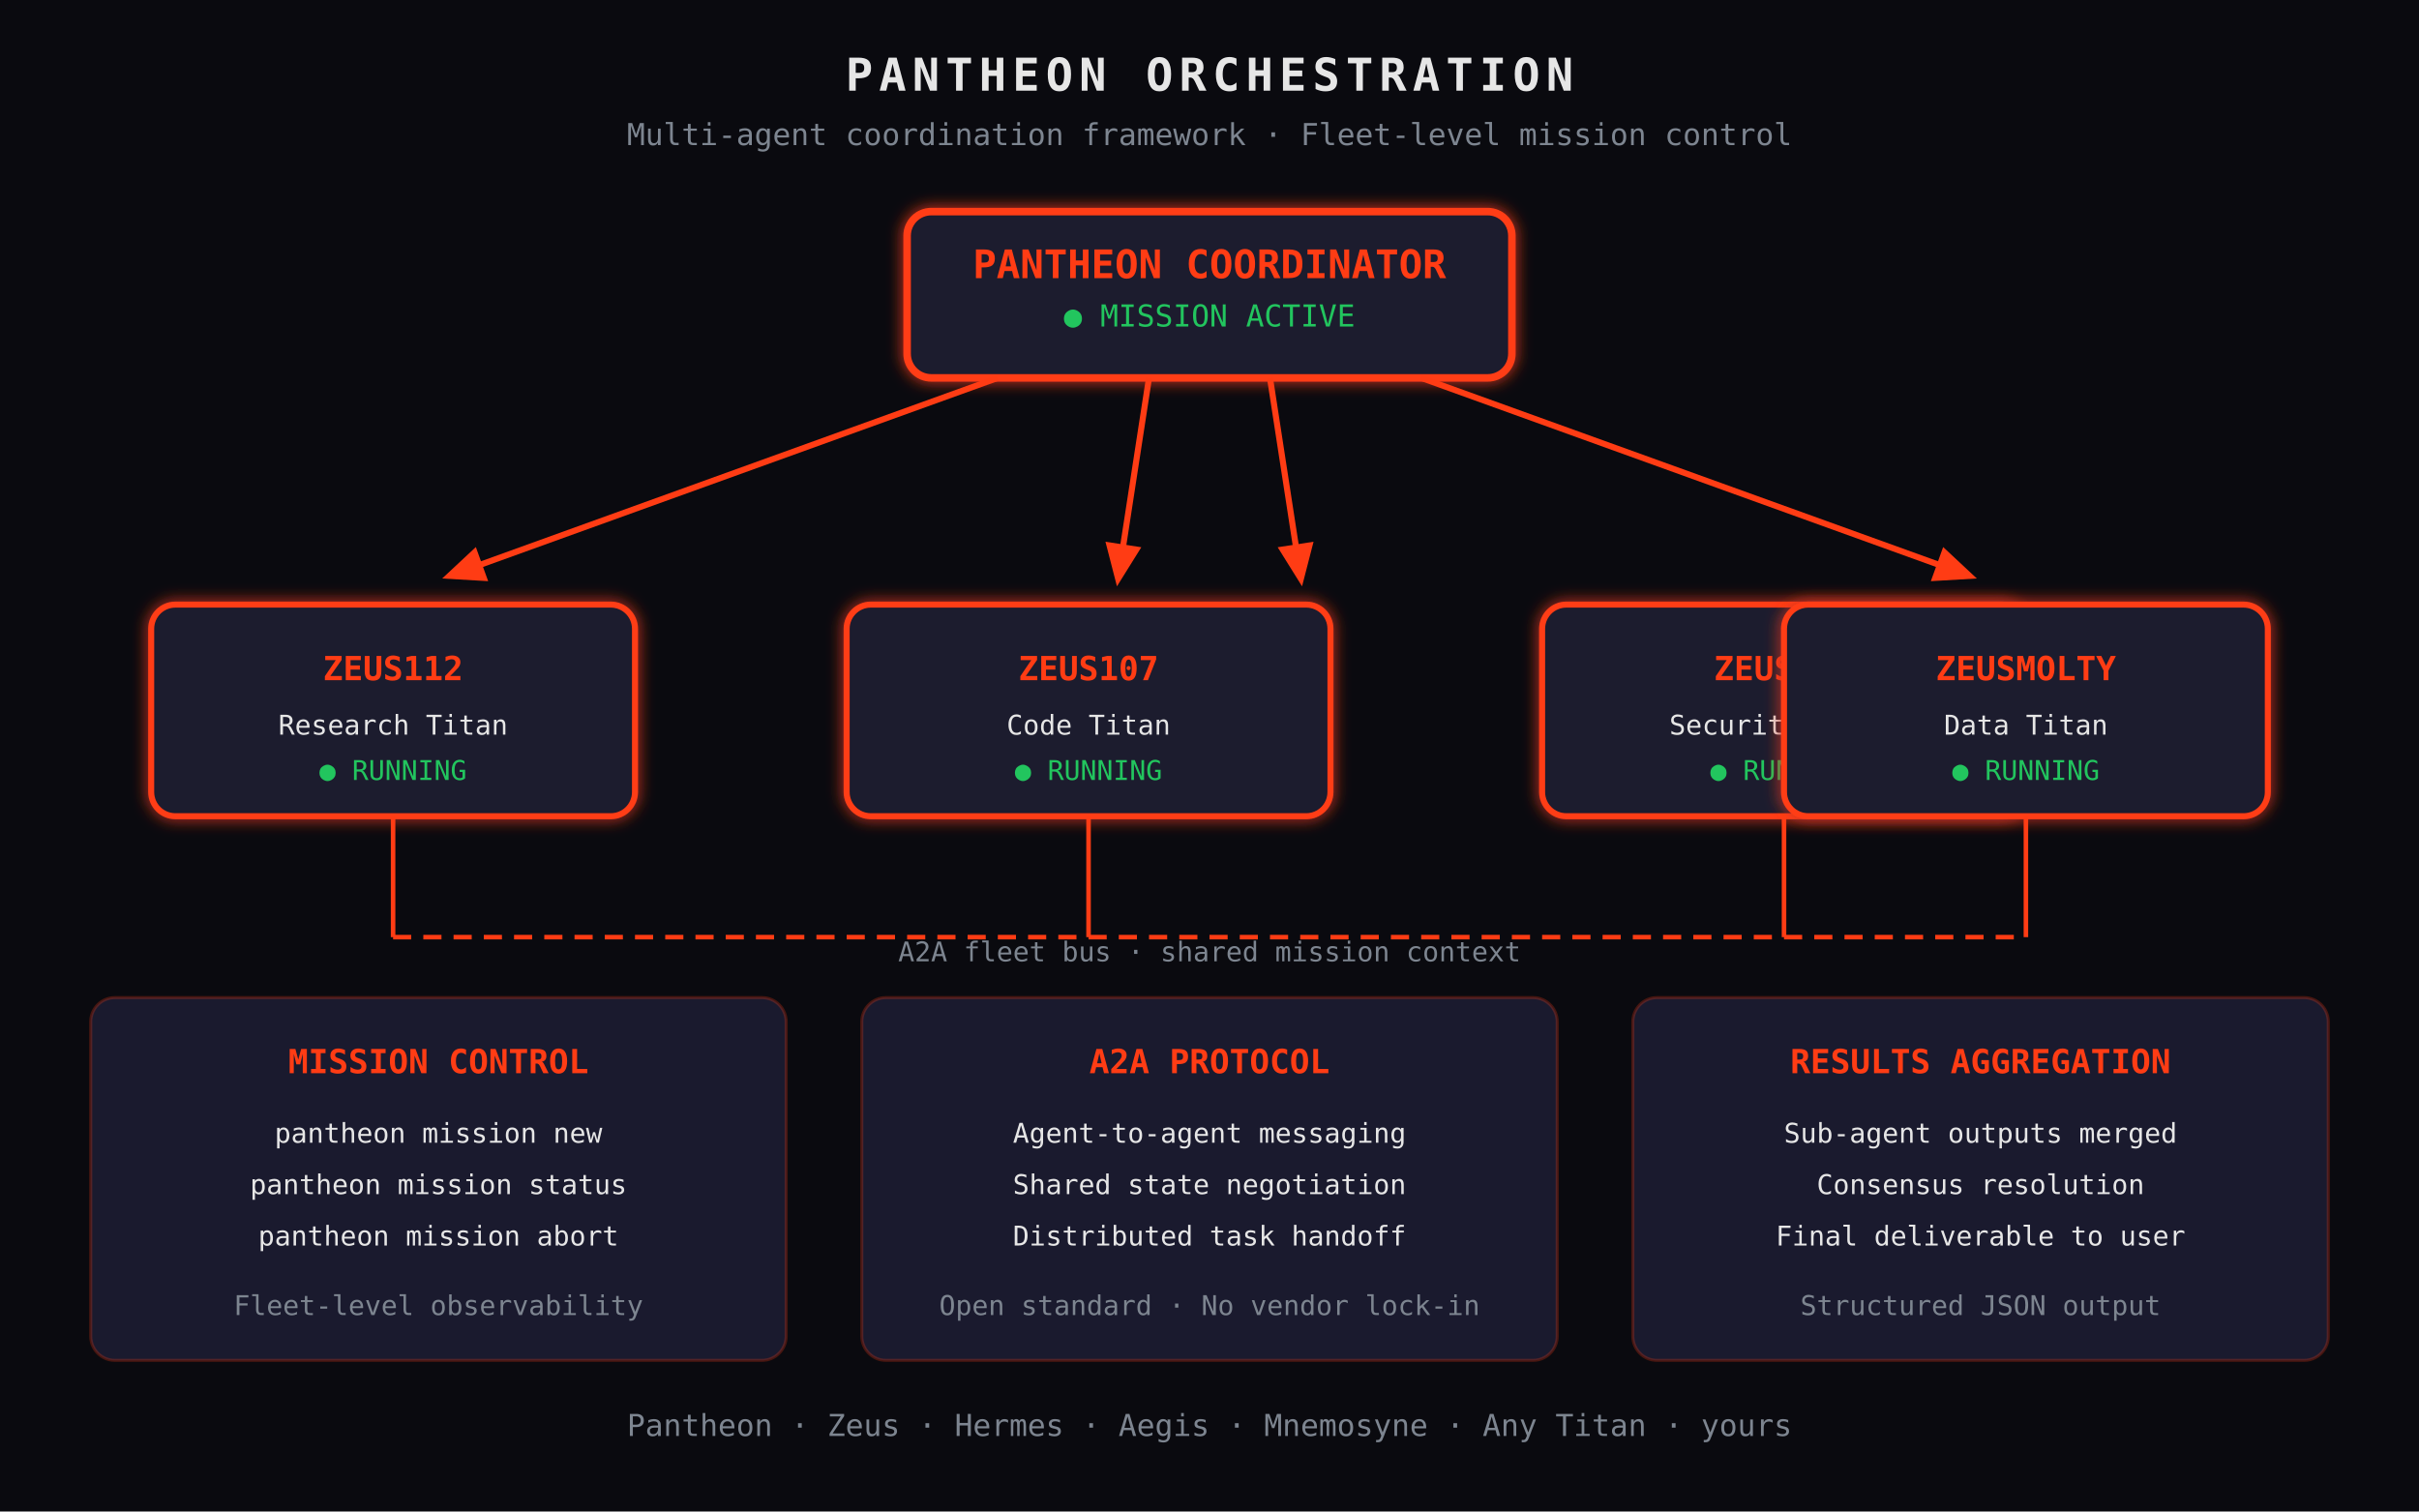
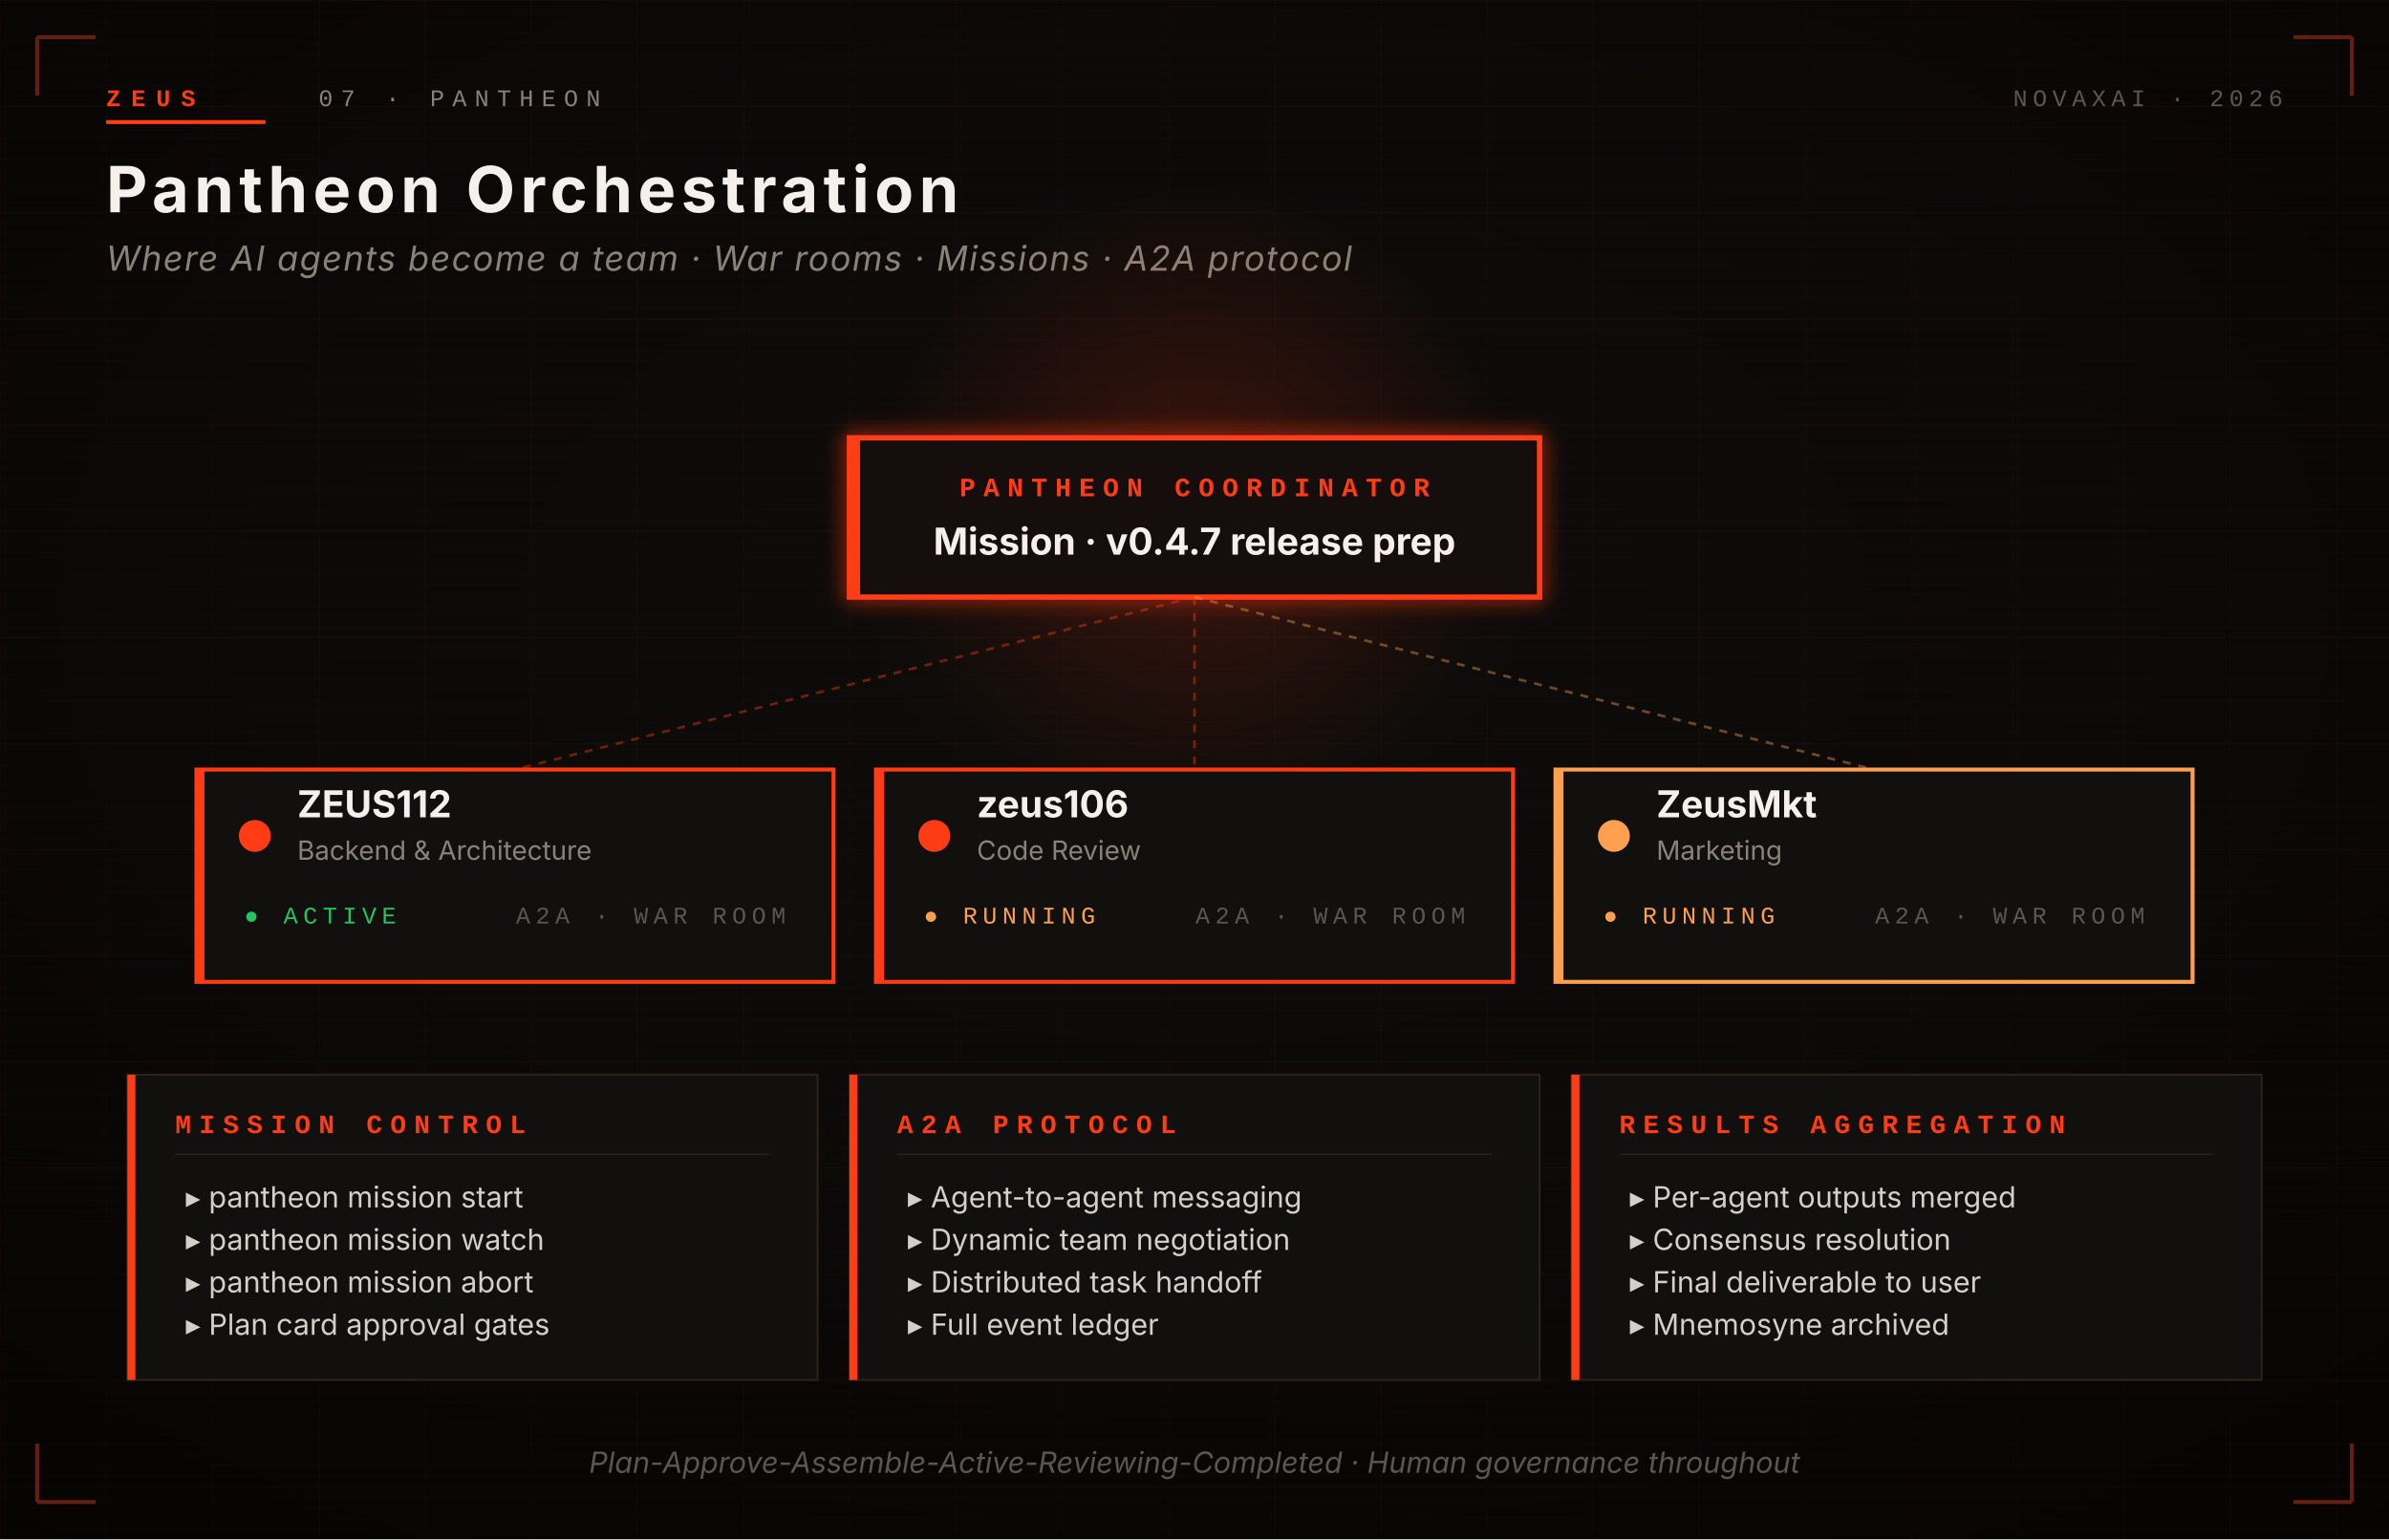
- <svg xmlns="http://www.w3.org/2000/svg" viewBox="0 0 800 500">
+ <svg xmlns="http://www.w3.org/2000/svg" viewBox="0 0 900 580">
  <defs>
-     <filter id="glow" x="-20%" y="-20%" width="140%" height="140%">
-       <feGaussianBlur stdDeviation="2.5" result="coloredBlur" />
+     <filter id="glow-soft" x="-50%" y="-50%" width="200%" height="200%">
+       <feGaussianBlur stdDeviation="4" result="b" />
      <feMerge>
-         <feMergeNode in="coloredBlur" />
+         <feMergeNode in="b" />
        <feMergeNode in="SourceGraphic" />
      </feMerge>
    </filter>
-     <marker id="arrow" markerWidth="7" markerHeight="7" refX="5" refY="3" orient="auto">
-       <path d="M0,0 L0,6 L7,3 z" fill="#ff3c14" />
+     <filter id="glow-strong" x="-100%" y="-100%" width="300%" height="300%">
+       <feGaussianBlur stdDeviation="8" result="b1" />
+       <feGaussianBlur stdDeviation="3" in="SourceGraphic" result="b2" />
+       <feMerge>
+         <feMergeNode in="b1" />
+         <feMergeNode in="b2" />
+         <feMergeNode in="SourceGraphic" />
+       </feMerge>
+     </filter>
+     <filter id="glow-inner" x="-20%" y="-20%" width="140%" height="140%">
+       <feGaussianBlur stdDeviation="2" result="b" />
+       <feMerge>
+         <feMergeNode in="b" />
+         <feMergeNode in="SourceGraphic" />
+       </feMerge>
+     </filter>
+     <radialGradient id="bg-rad" cx="50%" cy="40%" r="80%">
+       <stop offset="0%" stop-color="#12100e" stop-opacity="0.7" />
+       <stop offset="100%" stop-color="#050403" stop-opacity="1" />
+     </radialGradient>
+     <pattern id="scanlines" x="0" y="0" width="4" height="4" patternUnits="userSpaceOnUse">
+       <line x1="0" y1="0" x2="4" y2="0" stroke="#ff3c14" stroke-width="0.4" opacity="0.04" />
+     </pattern>
+     <pattern id="grid" x="0" y="0" width="40" height="40" patternUnits="userSpaceOnUse">
+       <path d="M 40 0 L 0 0 0 40" fill="none" stroke="#ff3c14" stroke-width="0.5" opacity="0.05" />
+     </pattern>
+     <marker id="arrow" markerWidth="10" markerHeight="10" refX="9" refY="5" orient="auto">
+       <path d="M0,1 L0,9 L10,5 Z" fill="#ff3c14" />
    </marker>
+     <marker id="arrow-amber" markerWidth="10" markerHeight="10" refX="9" refY="5" orient="auto">
+       <path d="M0,1 L0,9 L10,5 Z" fill="#ffa050" />
+     </marker>
+     <marker id="arrow-green" markerWidth="10" markerHeight="10" refX="9" refY="5" orient="auto">
+       <path d="M0,1 L0,9 L10,5 Z" fill="#22c55e" />
+     </marker>
+     <marker id="arrow-cyan" markerWidth="10" markerHeight="10" refX="9" refY="5" orient="auto">
+       <path d="M0,1 L0,9 L10,5 Z" fill="#06b6d4" />
+     </marker>
+     <radialGradient id="core-rad" cx="50%" cy="50%" r="50%">
+       <stop offset="0%" stop-color="#ff6842" stop-opacity="0.9" />
+       <stop offset="60%" stop-color="#ff3c14" stop-opacity="0.4" />
+       <stop offset="100%" stop-color="#ff3c14" stop-opacity="0" />
+     </radialGradient>
+     <radialGradient id="orb-crimson" cx="50%" cy="50%" r="50%">
+       <stop offset="0%" stop-color="#ff3c14" stop-opacity="0.5" />
+       <stop offset="100%" stop-color="#ff3c14" stop-opacity="0" />
+     </radialGradient>
+     <radialGradient id="orb-amber" cx="50%" cy="50%" r="50%">
+       <stop offset="0%" stop-color="#ffa050" stop-opacity="0.4" />
+       <stop offset="100%" stop-color="#ffa050" stop-opacity="0" />
+     </radialGradient>
+     <radialGradient id="orb-green" cx="50%" cy="50%" r="50%">
+       <stop offset="0%" stop-color="#22c55e" stop-opacity="0.3" />
+       <stop offset="100%" stop-color="#22c55e" stop-opacity="0" />
+     </radialGradient>
+     <radialGradient id="orb-cyan" cx="50%" cy="50%" r="50%">
+       <stop offset="0%" stop-color="#06b6d4" stop-opacity="0.4" />
+       <stop offset="100%" stop-color="#06b6d4" stop-opacity="0" />
+     </radialGradient>
  </defs>
-   <rect width="800" height="500" fill="#0a0a0f" />
-   <text x="400" y="30" text-anchor="middle" fill="#e6e6e6" font-family="monospace" font-size="15" font-weight="bold" letter-spacing="2">PANTHEON ORCHESTRATION</text>
-   <text x="400" y="48" text-anchor="middle" fill="#7d8590" font-family="monospace" font-size="10">Multi-agent coordination framework · Fleet-level mission control</text>
-   <rect x="300" y="70" width="200" height="55" rx="8" fill="#1a1a2e" stroke="#ff3c14" stroke-width="2.5" filter="url(#glow)" />
-   <text x="400" y="92" text-anchor="middle" fill="#ff3c14" font-family="monospace" font-size="13" font-weight="bold">PANTHEON COORDINATOR</text>
-   <text x="400" y="108" text-anchor="middle" fill="#22c55e" font-family="monospace" font-size="10">● MISSION ACTIVE</text>
-   <line x1="330" y1="125" x2="150" y2="190" stroke="#ff3c14" stroke-width="2" marker-end="url(#arrow)" />
-   <line x1="380" y1="125" x2="370" y2="190" stroke="#ff3c14" stroke-width="2" marker-end="url(#arrow)" />
-   <line x1="420" y1="125" x2="430" y2="190" stroke="#ff3c14" stroke-width="2" marker-end="url(#arrow)" />
-   <line x1="470" y1="125" x2="650" y2="190" stroke="#ff3c14" stroke-width="2" marker-end="url(#arrow)" />
-   <rect x="50" y="200" width="160" height="70" rx="8" fill="#1a1a2e" stroke="#ff3c14" stroke-width="2" filter="url(#glow)" />
-   <text x="130" y="225" text-anchor="middle" fill="#ff3c14" font-family="monospace" font-size="11" font-weight="bold">ZEUS112</text>
-   <text x="130" y="243" text-anchor="middle" fill="#e6e6e6" font-family="monospace" font-size="9">Research Titan</text>
-   <text x="130" y="258" text-anchor="middle" fill="#22c55e" font-family="monospace" font-size="9">● RUNNING</text>
-   <rect x="280" y="200" width="160" height="70" rx="8" fill="#1a1a2e" stroke="#ff3c14" stroke-width="2" filter="url(#glow)" />
-   <text x="360" y="225" text-anchor="middle" fill="#ff3c14" font-family="monospace" font-size="11" font-weight="bold">ZEUS107</text>
-   <text x="360" y="243" text-anchor="middle" fill="#e6e6e6" font-family="monospace" font-size="9">Code Titan</text>
-   <text x="360" y="258" text-anchor="middle" fill="#22c55e" font-family="monospace" font-size="9">● RUNNING</text>
-   <rect x="510" y="200" width="160" height="70" rx="8" fill="#1a1a2e" stroke="#ff3c14" stroke-width="2" filter="url(#glow)" />
-   <text x="590" y="225" text-anchor="middle" fill="#ff3c14" font-family="monospace" font-size="11" font-weight="bold">ZEUS112</text>
-   <text x="590" y="243" text-anchor="middle" fill="#e6e6e6" font-family="monospace" font-size="9">Security Titan</text>
-   <text x="590" y="258" text-anchor="middle" fill="#22c55e" font-family="monospace" font-size="9">● RUNNING</text>
-   <rect x="590" y="200" width="160" height="70" rx="8" fill="#1a1a2e" stroke="#ff3c14" stroke-width="2" filter="url(#glow)" />
-   <text x="670" y="225" text-anchor="middle" fill="#ff3c14" font-family="monospace" font-size="11" font-weight="bold">ZEUSMOLTY</text>
-   <text x="670" y="243" text-anchor="middle" fill="#e6e6e6" font-family="monospace" font-size="9">Data Titan</text>
-   <text x="670" y="258" text-anchor="middle" fill="#22c55e" font-family="monospace" font-size="9">● RUNNING</text>
-   <line x1="130" y1="270" x2="130" y2="310" stroke="#ff3c14" stroke-width="1.5" />
-   <line x1="360" y1="270" x2="360" y2="310" stroke="#ff3c14" stroke-width="1.5" />
-   <line x1="590" y1="270" x2="590" y2="310" stroke="#ff3c14" stroke-width="1.5" />
-   <line x1="670" y1="270" x2="670" y2="310" stroke="#ff3c14" stroke-width="1.5" />
-   <line x1="130" y1="310" x2="670" y2="310" stroke="#ff3c14" stroke-width="1.5" stroke-dasharray="6,4" />
-   <text x="400" y="318" text-anchor="middle" fill="#7d8590" font-family="monospace" font-size="9">A2A fleet bus · shared mission context</text>
-   <rect x="30" y="330" width="230" height="120" rx="8" fill="#1a1a2e" stroke="rgba(255,60,20,0.25)" stroke-width="1" />
-   <text x="145" y="355" text-anchor="middle" fill="#ff3c14" font-family="monospace" font-size="11" font-weight="bold">MISSION CONTROL</text>
-   <text x="145" y="378" text-anchor="middle" fill="#e6e6e6" font-family="monospace" font-size="9">pantheon mission new</text>
-   <text x="145" y="395" text-anchor="middle" fill="#e6e6e6" font-family="monospace" font-size="9">pantheon mission status</text>
-   <text x="145" y="412" text-anchor="middle" fill="#e6e6e6" font-family="monospace" font-size="9">pantheon mission abort</text>
-   <text x="145" y="435" text-anchor="middle" fill="#7d8590" font-family="monospace" font-size="9">Fleet-level observability</text>
-   <rect x="285" y="330" width="230" height="120" rx="8" fill="#1a1a2e" stroke="rgba(255,60,20,0.25)" stroke-width="1" />
-   <text x="400" y="355" text-anchor="middle" fill="#ff3c14" font-family="monospace" font-size="11" font-weight="bold">A2A PROTOCOL</text>
-   <text x="400" y="378" text-anchor="middle" fill="#e6e6e6" font-family="monospace" font-size="9">Agent-to-agent messaging</text>
-   <text x="400" y="395" text-anchor="middle" fill="#e6e6e6" font-family="monospace" font-size="9">Shared state negotiation</text>
-   <text x="400" y="412" text-anchor="middle" fill="#e6e6e6" font-family="monospace" font-size="9">Distributed task handoff</text>
-   <text x="400" y="435" text-anchor="middle" fill="#7d8590" font-family="monospace" font-size="9">Open standard · No vendor lock-in</text>
-   <rect x="540" y="330" width="230" height="120" rx="8" fill="#1a1a2e" stroke="rgba(255,60,20,0.25)" stroke-width="1" />
-   <text x="655" y="355" text-anchor="middle" fill="#ff3c14" font-family="monospace" font-size="11" font-weight="bold">RESULTS AGGREGATION</text>
-   <text x="655" y="378" text-anchor="middle" fill="#e6e6e6" font-family="monospace" font-size="9">Sub-agent outputs merged</text>
-   <text x="655" y="395" text-anchor="middle" fill="#e6e6e6" font-family="monospace" font-size="9">Consensus resolution</text>
-   <text x="655" y="412" text-anchor="middle" fill="#e6e6e6" font-family="monospace" font-size="9">Final deliverable to user</text>
-   <text x="655" y="435" text-anchor="middle" fill="#7d8590" font-family="monospace" font-size="9">Structured JSON output</text>
-   <text x="400" y="475" text-anchor="middle" fill="#7d8590" font-family="monospace" font-size="10">Pantheon · Zeus · Hermes · Aegis · Mnemosyne · Any Titan · yours</text>
+   <rect width="900" height="580" fill="#050403" />
+   <rect width="900" height="580" fill="url(#bg-rad)" />
+   <rect width="900" height="580" fill="url(#grid)" />
+   <rect width="900" height="580" fill="url(#scanlines)" />
+   <g stroke="#a0301a" stroke-width="1.5" fill="none" opacity="0.6">
+     <path d="M 14 14 L 14 36 M 14 14 L 36 14" />
+     <path d="M 886 14 L 886 36 M 886 14 L 864 14" />
+     <path d="M 14 566 L 14 544 M 14 566 L 36 566" />
+     <path d="M 886 566 L 886 544 M 886 566 L 864 566" />
+   </g>
+   <line x1="40" y1="46" x2="100" y2="46" stroke="#ff3c14" stroke-width="1.5" />
+   <text x="40" y="40" font-family="'JetBrains Mono', 'IBM Plex Mono', 'Courier New', monospace" font-size="9" fill="#ff3c14" font-weight="700" letter-spacing="4">ZEUS</text>
+   <text x="120" y="40" font-family="'JetBrains Mono', 'IBM Plex Mono', 'Courier New', monospace" font-size="9" fill="#8a8278" letter-spacing="3">07 · PANTHEON</text>
+   <text x="860" y="40" font-family="'JetBrains Mono', 'IBM Plex Mono', 'Courier New', monospace" font-size="9" fill="#5a5650" text-anchor="end" letter-spacing="2">NOVAXAI · 2026</text>
+   <text x="40" y="80" font-family="Tektur, 'Tektur', 'Inter', 'Helvetica Neue', sans-serif" font-size="24" fill="#f5f0eb" font-weight="700" letter-spacing="2">Pantheon Orchestration</text>
+   <text x="40" y="102" font-family="Rajdhani, 'Rajdhani', 'Inter', 'Helvetica Neue', sans-serif" font-size="13" fill="#8a8278" font-style="italic" letter-spacing="0.5">Where AI agents become a team · War rooms · Missions · A2A protocol</text>
+   <circle cx="450.0" cy="190" r="120" fill="url(#orb-crimson)" opacity="0.4" />
+   <rect x="320.0" y="165" width="260" height="60" fill="#12100e" stroke="#ff3c14" stroke-width="2" filter="url(#glow-soft)" />
+   <rect x="320.0" y="165" width="4" height="60" fill="#ff3c14" />
+   <text x="450.0" y="187" text-anchor="middle" font-family="'JetBrains Mono', 'IBM Plex Mono', 'Courier New', monospace" font-size="10" fill="#ff3c14" font-weight="700" letter-spacing="3">PANTHEON COORDINATOR</text>
+   <text x="450.0" y="209" text-anchor="middle" font-family="Tektur, 'Tektur', 'Inter', 'Helvetica Neue', sans-serif" font-size="14" fill="#f5f0eb" font-weight="700">Mission · v0.4.7 release prep</text>
+   <line x1="450.0" y1="225" x2="194.0" y2="290" stroke="#ff3c14" stroke-width="1" opacity="0.4" stroke-dasharray="3,3" />
+   <rect x="74.0" y="290" width="240" height="80" fill="#12100e" stroke="#ff3c14" stroke-width="1.5" />
+   <rect x="74.0" y="290" width="3" height="80" fill="#ff3c14" />
+   <circle cx="96.0" cy="315" r="6" fill="#ff3c14" />
+   <text x="112.0" y="308" font-family="Tektur, 'Tektur', 'Inter', 'Helvetica Neue', sans-serif" font-size="14" fill="#f5f0eb" font-weight="700">ZEUS112</text>
+   <text x="112.0" y="324" font-family="Rajdhani, 'Rajdhani', 'Inter', 'Helvetica Neue', sans-serif" font-size="10" fill="#8a8278">Backend &amp; Architecture</text>
+   <text x="92.0" y="348" font-family="'JetBrains Mono', 'IBM Plex Mono', 'Courier New', monospace" font-size="9" fill="#22c55e" letter-spacing="2">● ACTIVE</text>
+   <text x="296.0" y="348" text-anchor="end" font-family="'JetBrains Mono', 'IBM Plex Mono', 'Courier New', monospace" font-size="9" fill="#5a5650" letter-spacing="2">A2A · WAR ROOM</text>
+   <line x1="450.0" y1="225" x2="450.0" y2="290" stroke="#ff3c14" stroke-width="1" opacity="0.4" stroke-dasharray="3,3" />
+   <rect x="330.0" y="290" width="240" height="80" fill="#12100e" stroke="#ff3c14" stroke-width="1.5" />
+   <rect x="330.0" y="290" width="3" height="80" fill="#ff3c14" />
+   <circle cx="352.0" cy="315" r="6" fill="#ff3c14" />
+   <text x="368.0" y="308" font-family="Tektur, 'Tektur', 'Inter', 'Helvetica Neue', sans-serif" font-size="14" fill="#f5f0eb" font-weight="700">zeus106</text>
+   <text x="368.0" y="324" font-family="Rajdhani, 'Rajdhani', 'Inter', 'Helvetica Neue', sans-serif" font-size="10" fill="#8a8278">Code Review</text>
+   <text x="348.0" y="348" font-family="'JetBrains Mono', 'IBM Plex Mono', 'Courier New', monospace" font-size="9" fill="#ffa050" letter-spacing="2">● RUNNING</text>
+   <text x="552.0" y="348" text-anchor="end" font-family="'JetBrains Mono', 'IBM Plex Mono', 'Courier New', monospace" font-size="9" fill="#5a5650" letter-spacing="2">A2A · WAR ROOM</text>
+   <line x1="450.0" y1="225" x2="706.0" y2="290" stroke="#ffa050" stroke-width="1" opacity="0.4" stroke-dasharray="3,3" />
+   <rect x="586.0" y="290" width="240" height="80" fill="#12100e" stroke="#ffa050" stroke-width="1.5" />
+   <rect x="586.0" y="290" width="3" height="80" fill="#ffa050" />
+   <circle cx="608.0" cy="315" r="6" fill="#ffa050" />
+   <text x="624.0" y="308" font-family="Tektur, 'Tektur', 'Inter', 'Helvetica Neue', sans-serif" font-size="14" fill="#f5f0eb" font-weight="700">ZeusMkt</text>
+   <text x="624.0" y="324" font-family="Rajdhani, 'Rajdhani', 'Inter', 'Helvetica Neue', sans-serif" font-size="10" fill="#8a8278">Marketing</text>
+   <text x="604.0" y="348" font-family="'JetBrains Mono', 'IBM Plex Mono', 'Courier New', monospace" font-size="9" fill="#ffa050" letter-spacing="2">● RUNNING</text>
+   <text x="808.0" y="348" text-anchor="end" font-family="'JetBrains Mono', 'IBM Plex Mono', 'Courier New', monospace" font-size="9" fill="#5a5650" letter-spacing="2">A2A · WAR ROOM</text>
+   <rect x="48.0" y="405" width="260" height="115" fill="#12100e" stroke="#2e2218" stroke-width="0.75" />
+   <rect x="48.0" y="405" width="3" height="115" fill="#ff3c14" />
+   <text x="66.0" y="427" font-family="'JetBrains Mono', 'IBM Plex Mono', 'Courier New', monospace" font-size="10" fill="#ff3c14" font-weight="700" letter-spacing="3">MISSION CONTROL</text>
+   <line x1="66.0" y1="435" x2="290.0" y2="435" stroke="#2e2218" stroke-width="0.5" />
+   <text x="70.0" y="455" font-family="Rajdhani, 'Rajdhani', 'Inter', 'Helvetica Neue', sans-serif" font-size="11" fill="#d4cfc8">▸ pantheon mission start</text>
+   <text x="70.0" y="471" font-family="Rajdhani, 'Rajdhani', 'Inter', 'Helvetica Neue', sans-serif" font-size="11" fill="#d4cfc8">▸ pantheon mission watch</text>
+   <text x="70.0" y="487" font-family="Rajdhani, 'Rajdhani', 'Inter', 'Helvetica Neue', sans-serif" font-size="11" fill="#d4cfc8">▸ pantheon mission abort</text>
+   <text x="70.0" y="503" font-family="Rajdhani, 'Rajdhani', 'Inter', 'Helvetica Neue', sans-serif" font-size="11" fill="#d4cfc8">▸ Plan card approval gates</text>
+   <rect x="320.0" y="405" width="260" height="115" fill="#12100e" stroke="#2e2218" stroke-width="0.75" />
+   <rect x="320.0" y="405" width="3" height="115" fill="#ff3c14" />
+   <text x="338.0" y="427" font-family="'JetBrains Mono', 'IBM Plex Mono', 'Courier New', monospace" font-size="10" fill="#ff3c14" font-weight="700" letter-spacing="3">A2A PROTOCOL</text>
+   <line x1="338.0" y1="435" x2="562.0" y2="435" stroke="#2e2218" stroke-width="0.5" />
+   <text x="342.0" y="455" font-family="Rajdhani, 'Rajdhani', 'Inter', 'Helvetica Neue', sans-serif" font-size="11" fill="#d4cfc8">▸ Agent-to-agent messaging</text>
+   <text x="342.0" y="471" font-family="Rajdhani, 'Rajdhani', 'Inter', 'Helvetica Neue', sans-serif" font-size="11" fill="#d4cfc8">▸ Dynamic team negotiation</text>
+   <text x="342.0" y="487" font-family="Rajdhani, 'Rajdhani', 'Inter', 'Helvetica Neue', sans-serif" font-size="11" fill="#d4cfc8">▸ Distributed task handoff</text>
+   <text x="342.0" y="503" font-family="Rajdhani, 'Rajdhani', 'Inter', 'Helvetica Neue', sans-serif" font-size="11" fill="#d4cfc8">▸ Full event ledger</text>
+   <rect x="592.0" y="405" width="260" height="115" fill="#12100e" stroke="#2e2218" stroke-width="0.75" />
+   <rect x="592.0" y="405" width="3" height="115" fill="#ff3c14" />
+   <text x="610.0" y="427" font-family="'JetBrains Mono', 'IBM Plex Mono', 'Courier New', monospace" font-size="10" fill="#ff3c14" font-weight="700" letter-spacing="3">RESULTS AGGREGATION</text>
+   <line x1="610.0" y1="435" x2="834.0" y2="435" stroke="#2e2218" stroke-width="0.5" />
+   <text x="614.0" y="455" font-family="Rajdhani, 'Rajdhani', 'Inter', 'Helvetica Neue', sans-serif" font-size="11" fill="#d4cfc8">▸ Per-agent outputs merged</text>
+   <text x="614.0" y="471" font-family="Rajdhani, 'Rajdhani', 'Inter', 'Helvetica Neue', sans-serif" font-size="11" fill="#d4cfc8">▸ Consensus resolution</text>
+   <text x="614.0" y="487" font-family="Rajdhani, 'Rajdhani', 'Inter', 'Helvetica Neue', sans-serif" font-size="11" fill="#d4cfc8">▸ Final deliverable to user</text>
+   <text x="614.0" y="503" font-family="Rajdhani, 'Rajdhani', 'Inter', 'Helvetica Neue', sans-serif" font-size="11" fill="#d4cfc8">▸ Mnemosyne archived</text>
+   <text x="450.0" y="555" text-anchor="middle" font-family="Rajdhani, 'Rajdhani', 'Inter', 'Helvetica Neue', sans-serif" font-size="11" fill="#5a5650" font-style="italic">Plan-Approve-Assemble-Active-Reviewing-Completed · Human governance throughout</text>
</svg>
